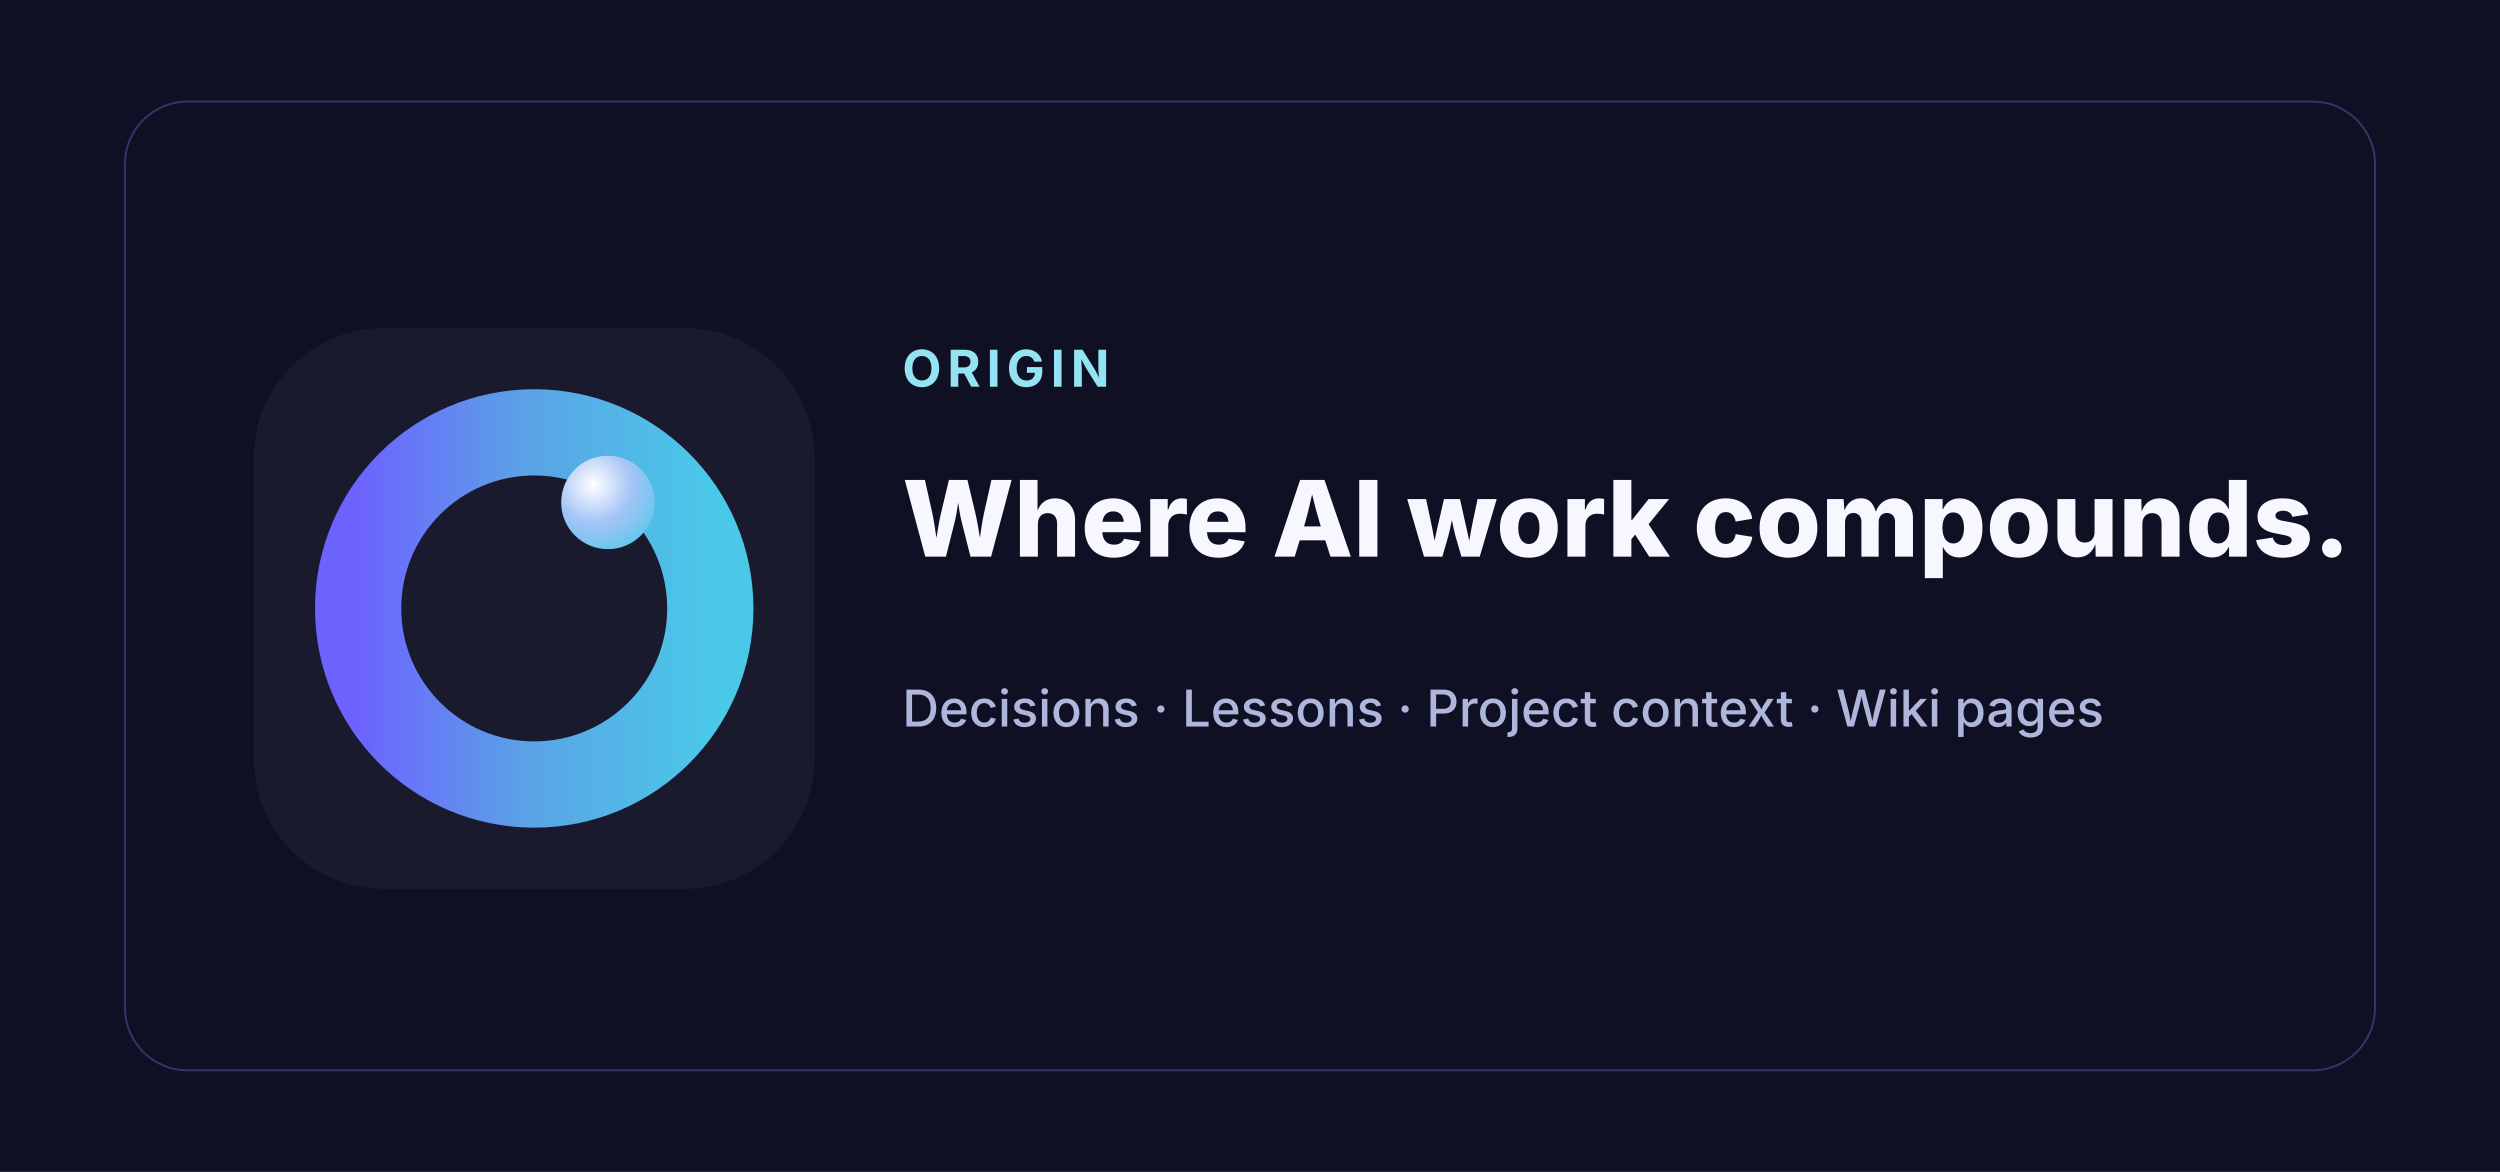
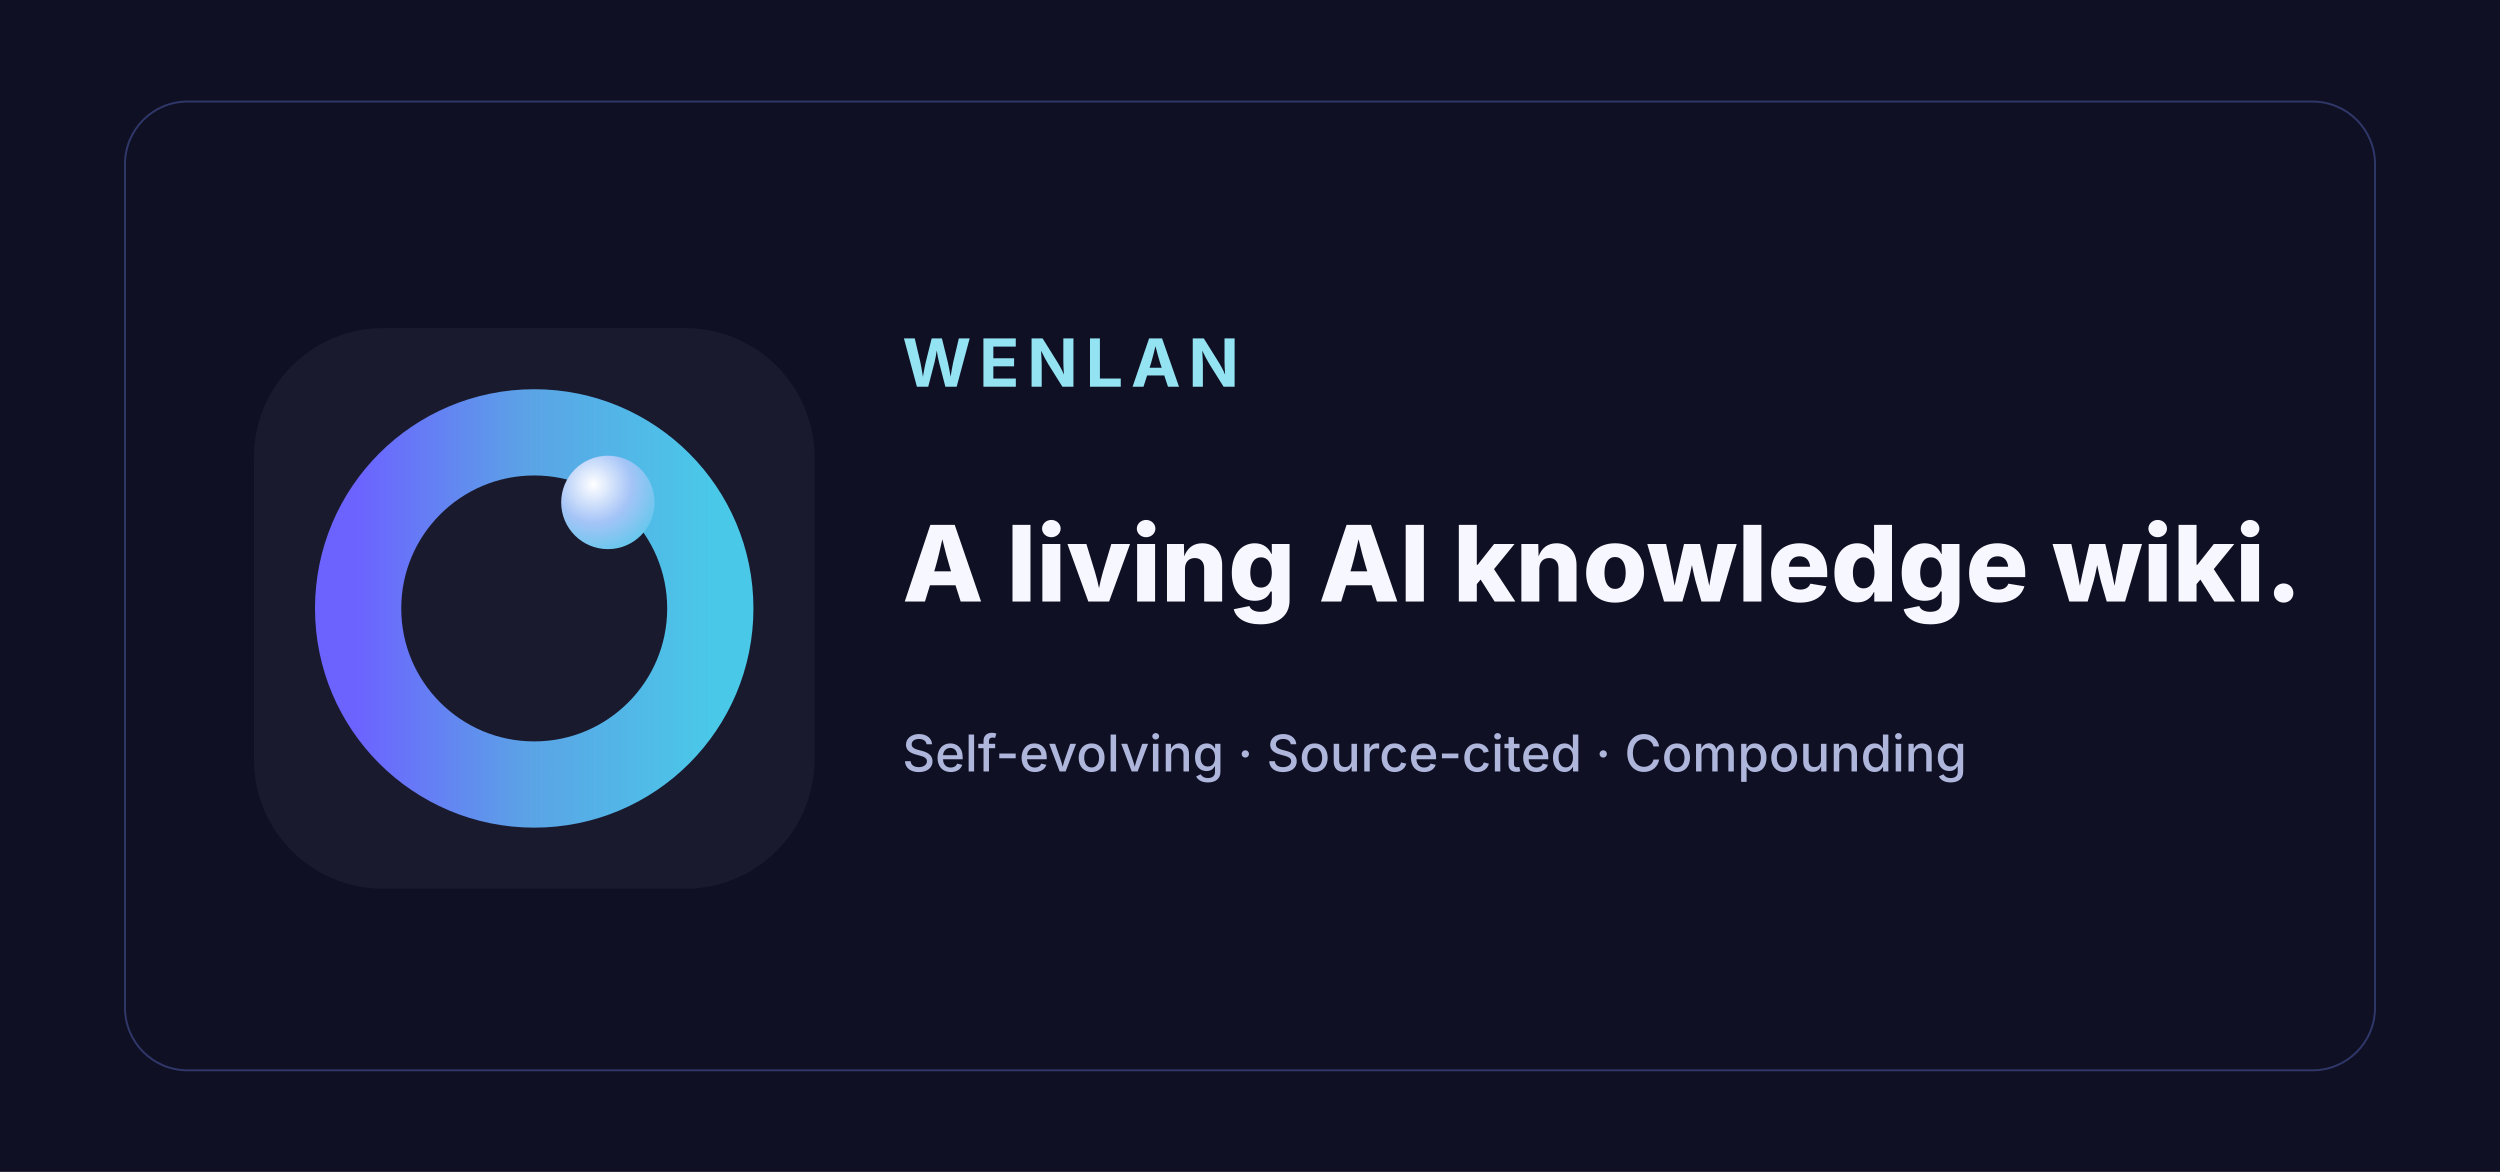
<svg xmlns="http://www.w3.org/2000/svg" width="1280" height="600" viewBox="0 0 1280 600" fill="none" role="img" aria-labelledby="title desc">
  <rect width="1280" height="600" fill="#101024" />
  <rect x="64" y="52" width="1152" height="496" rx="32" fill="#101024" stroke="#2F3769" />
  <g transform="translate(130 168) scale(0.92)">
    <rect width="312" height="312" rx="72" fill="#1A1A2E" />
    <circle cx="156" cy="156" r="98" stroke="url(#ring)" stroke-width="48" />
    <circle cx="197" cy="97" r="26" fill="url(#orb)" />
  </g>
  <g transform="translate(462 180)">
-     <text x="0" y="18" fill="#93E3F2" font-family="Inter, ui-sans-serif, system-ui, -apple-system, BlinkMacSystemFont, 'Segoe UI', sans-serif" font-size="26" font-weight="700" letter-spacing="3">
-       ORIGIN
+     <text x="0" y="18" fill="#93E3F2" font-family="Inter, ui-sans-serif, system-ui, -apple-system, BlinkMacSystemFont, 'Segoe UI', sans-serif" font-size="34" font-weight="700" letter-spacing="4">
+       WENLAN
    </text>
-     <text x="0" y="105" fill="#F7F8FF" font-family="Inter, ui-sans-serif, system-ui, -apple-system, BlinkMacSystemFont, 'Segoe UI', sans-serif" font-size="54" font-weight="760">
-       Where AI work compounds.
+     <text x="0" y="128" fill="#F7F8FF" font-family="Inter, ui-sans-serif, system-ui, -apple-system, BlinkMacSystemFont, 'Segoe UI', sans-serif" font-size="54" font-weight="760">
+       A living AI knowledge wiki.
    </text>
-     <text x="0" y="192" fill="#AEB6DC" font-family="Inter, ui-sans-serif, system-ui, -apple-system, BlinkMacSystemFont, 'Segoe UI', sans-serif" font-size="26" font-weight="500">
-       Decisions · Lessons · Project context · Wiki pages
+     <text x="0" y="215" fill="#AEB6DC" font-family="Inter, ui-sans-serif, system-ui, -apple-system, BlinkMacSystemFont, 'Segoe UI', sans-serif" font-size="26" font-weight="500">
+       Self-evolving · Source-cited · Compounding
    </text>
  </g>
  <defs>
    <linearGradient id="ring" x1="58" y1="156" x2="254" y2="156" gradientUnits="userSpaceOnUse">
      <stop stop-color="#6C63FF" />
      <stop offset="0.48" stop-color="#5BA3E6" />
      <stop offset="1" stop-color="#4AC8E8" />
    </linearGradient>
    <radialGradient id="orb" cx="0" cy="0" r="1" gradientUnits="userSpaceOnUse" gradientTransform="translate(189 87) rotate(52) scale(47)">
      <stop stop-color="#FFFFFF" />
      <stop offset="0.45" stop-color="#A5C4F7" />
      <stop offset="1" stop-color="#4AC8E8" />
    </radialGradient>
  </defs>
</svg>
